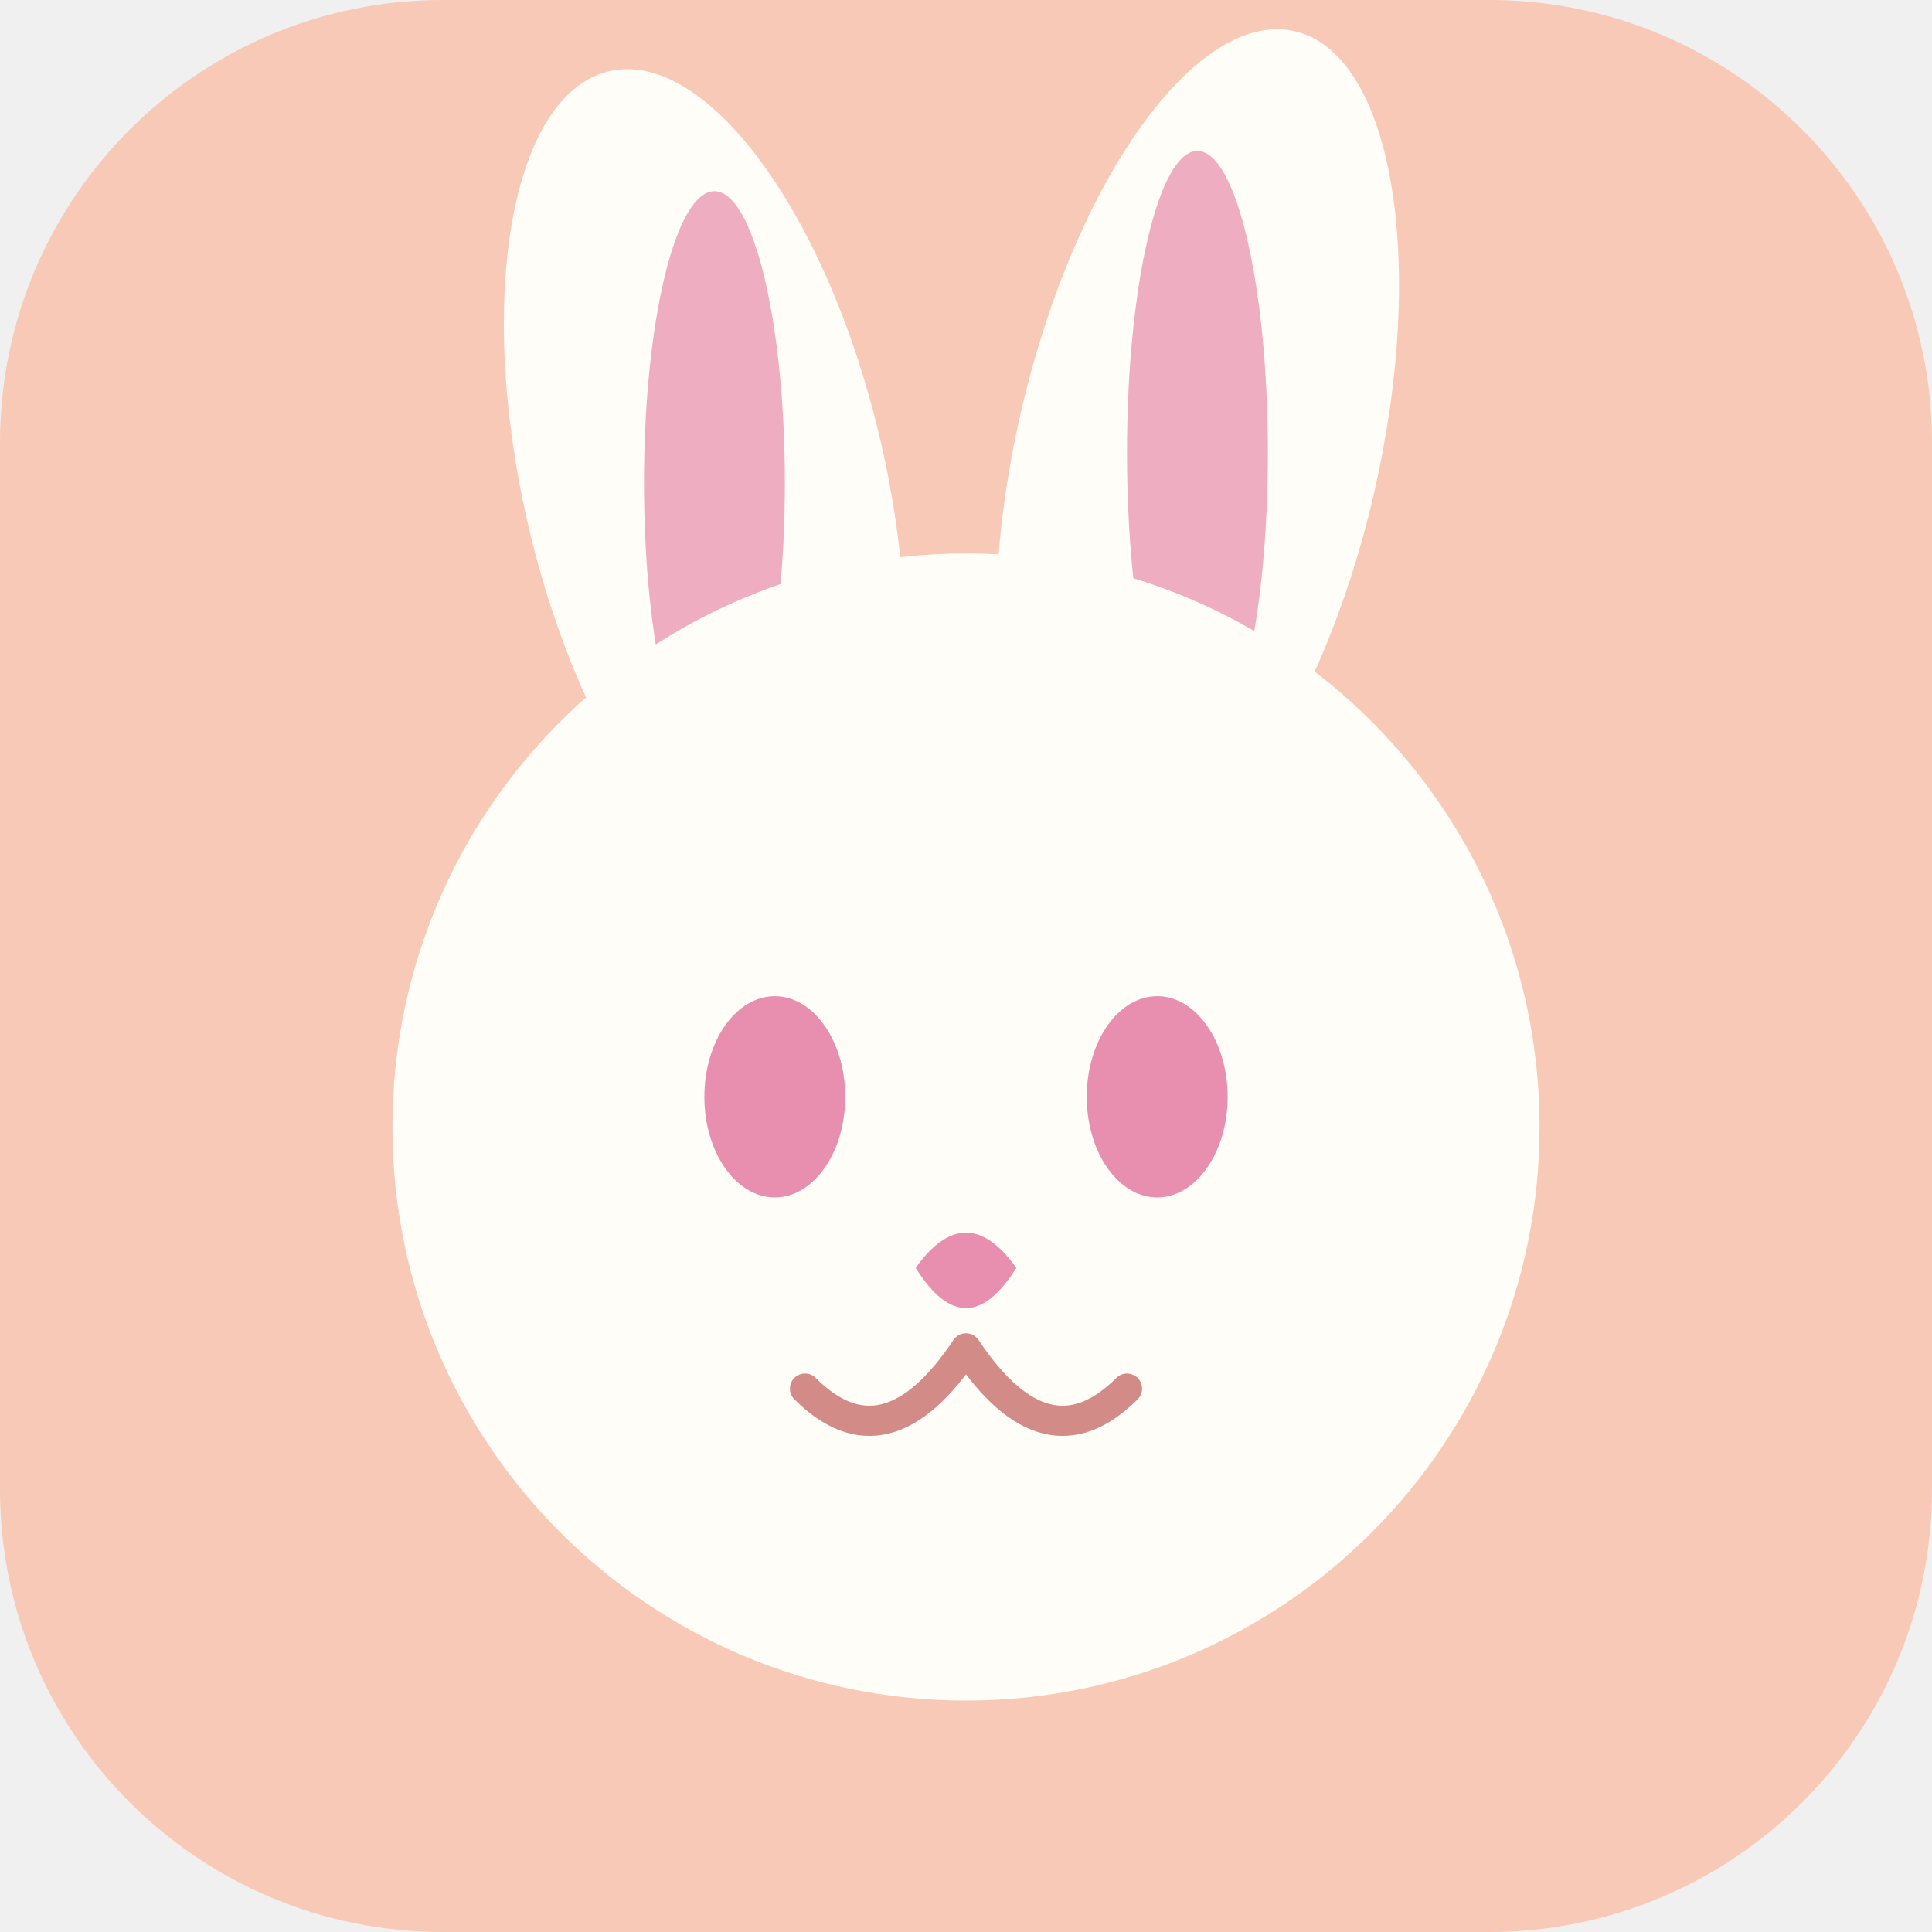
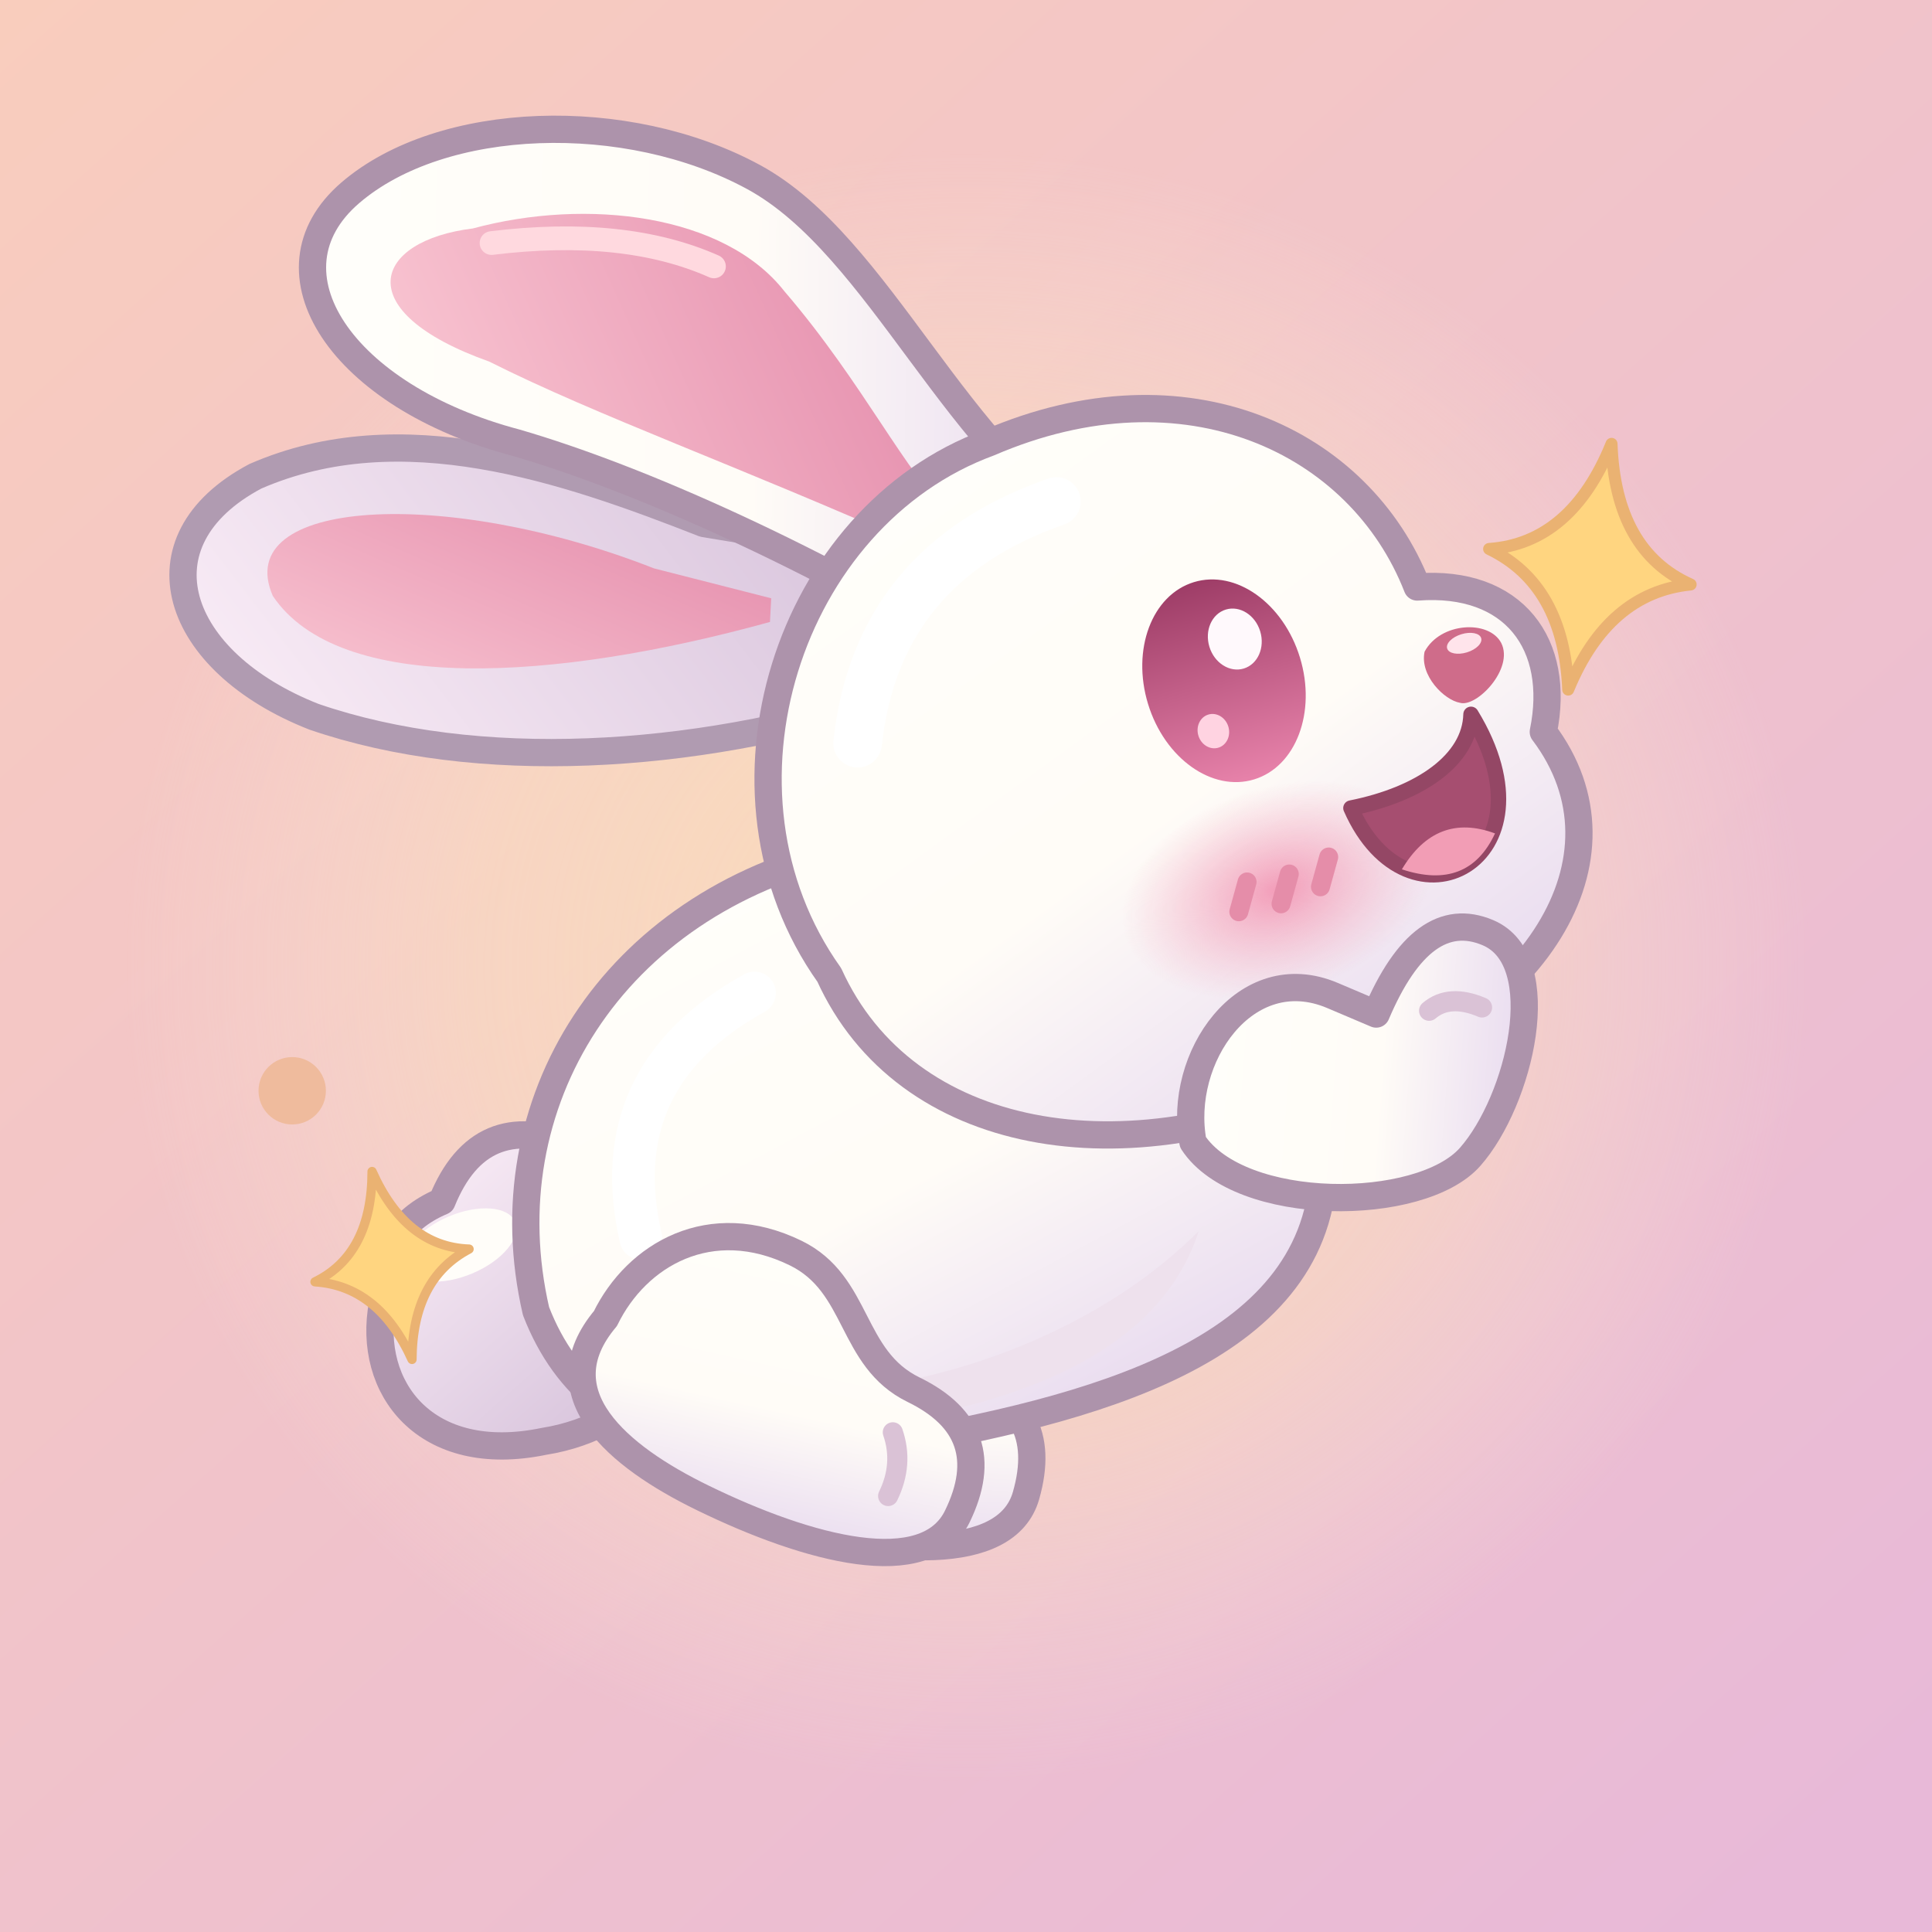
- <svg xmlns="http://www.w3.org/2000/svg" viewBox="0 0 192 192">
-   <rect width="192" height="192" rx="44" fill="#F8C9B6" />
-   <ellipse cx="70" cy="48" rx="18" ry="42" fill="#fffdf7" transform="rotate(-13 70 48)" />
-   <ellipse cx="119" cy="45" rx="18" ry="43" fill="#fffdf7" transform="rotate(13 119 45)" />
-   <ellipse cx="71" cy="48" rx="7" ry="29" fill="#efadc1" />
-   <ellipse cx="119" cy="45" rx="7" ry="30" fill="#efadc1" />
-   <circle cx="96" cy="112" r="57" fill="#fffdf7" />
-   <ellipse cx="77" cy="109" rx="7" ry="10" fill="#e88eaf" />
-   <ellipse cx="115" cy="109" rx="7" ry="10" fill="#e88eaf" />
-   <path d="M91 126q5-7 10 0-5 8-10 0" fill="#e88eaf" />
-   <path d="M96 134q-8 12-16 4m16-4q8 12 16 4" fill="none" stroke="#d38b88" stroke-width="3" stroke-linecap="round" />
+ <svg xmlns="http://www.w3.org/2000/svg" viewBox="-36 -36 72 72">
+   <defs>
+     <radialGradient id="glow">
+       <stop stop-color="#ffe8b2" stop-opacity=".68" />
+       <stop offset=".58" stop-color="#ffebbb" stop-opacity=".41" />
+       <stop offset="1" stop-color="#fff5db" stop-opacity="0" />
+     </radialGradient>
+     <linearGradient id="white" x1=".25" y1="0" x2=".62" y2="1" gradientUnits="objectBoundingBox">
+       <stop stop-color="#fffefa" />
+       <stop offset=".58" stop-color="#fffcf7" />
+       <stop offset="1" stop-color="#eaddf0" />
+     </linearGradient>
+     <linearGradient id="shade" x1=".3" y1="0" x2=".65" y2="1">
+       <stop stop-color="#f9ecf6" />
+       <stop offset="1" stop-color="#d8c4dc" />
+     </linearGradient>
+     <linearGradient id="ear" x1="0" y1="0" x2=".8" y2="1">
+       <stop stop-color="#f8c3d0" />
+       <stop offset="1" stop-color="#e691af" />
+     </linearGradient>
+     <linearGradient id="eye" x1="0" y1="0" x2="0" y2="1">
+       <stop stop-color="#9e3d67" />
+       <stop offset="1" stop-color="#e782aa" />
+     </linearGradient>
+     <radialGradient id="blush">
+       <stop stop-color="#f28faf" stop-opacity=".86" />
+       <stop offset="1" stop-color="#f4a8bc" stop-opacity="0" />
+     </radialGradient>
+     <linearGradient id="ripple">
+       <stop stop-color="#a6e7e9" stop-opacity="0" />
+       <stop offset=".2" stop-color="#9edce6" stop-opacity=".83" />
+       <stop offset=".78" stop-color="#b9edf0" stop-opacity=".81" />
+       <stop offset="1" stop-color="#b9edf0" stop-opacity="0" />
+     </linearGradient>
+     <linearGradient id="icon-bg" x1="0" y1="0" x2=".9" y2="1">
+       <stop stop-color="#f9cdbd" />
+       <stop offset="1" stop-color="#e8b9d8" />
+     </linearGradient>
+   </defs>
+   <rect x="-36" y="-36" width="72" height="72" fill="url(#icon-bg)" />
+   <g transform="translate(0 0) rotate(0) scale(0.93)">
+     <ellipse cx="0" cy="0" rx="34" ry="33" fill="url(#glow)" />
+     <g transform="translate(0 4) rotate(-13) scale(0.95)">
+       <g transform="translate(-19 5) rotate(-10) scale(1)">
+         <path d="M5 1C5 5 1 7-3 6C-8 5-9 1-7-2Q-6-5-3-5Q0-8 3-5Q6-4 5 1Z" fill="url(#shade)" stroke="#ad93ab" stroke-width="1.15" stroke-linecap="round" stroke-linejoin="round" />
+         <ellipse cx="-3" cy="-3" rx="2.5" ry="1.3" fill="#fffdf9" />
+       </g>
+       <g transform="translate(-9 13) rotate(29) scale(1)">
+         <path d="M-8 0C-8-3-6-6-2-6C1-6 2-3 5-3Q9-3 9 1C9 4 4 5-1 5C-5 5-9 4-8 0Z" fill="url(#white)" stroke="#ad93ab" stroke-width="1.15" stroke-linecap="round" stroke-linejoin="round" />
+         <path d="M5-1Q6 0 6 1.5" fill="none" stroke="#dac2d6" stroke-width="0.85" stroke-linecap="round" stroke-linejoin="round" />
+       </g>
+       <g transform="translate(10 0) rotate(-38) scale(1)">
+         <path d="M-4-5C-1-7 4-6 4-2L4 0Q9 0 9 3C9 6 3 7 0 6C-3 5-6-2-4-5Z" fill="url(#white)" stroke="#ad93ab" stroke-width="1.15" stroke-linecap="round" stroke-linejoin="round" />
+         <path d="M5 2Q6 2.5 6 4" fill="none" stroke="#dac2d6" stroke-width="0.85" stroke-linecap="round" stroke-linejoin="round" />
+       </g>
+       <g transform="translate(0 -19) rotate(-74) scale(1)">
+         <path d="M-3 1C-6-7-7-16-5-23C-3-29 2-31 5-26C8-20 6-13 4-7L3 2Z" fill="url(#shade)" stroke="#b09bb1" stroke-width="1.15" stroke-linecap="round" stroke-linejoin="round" />
+         <path d="M0-4C-3-13-4-22 0-25C4-27 5-18 2-9L1-4Z" fill="url(#ear)" />
+       </g>
+       <g transform="translate(-2 2) rotate(0) scale(1)">
+         <path d="M-18 4C-18-5-11-12-1-12C8-12 16-8 16 1C17 11 9 13 0 13C-10 13-17 11-18 4Z" fill="url(#white)" stroke="#ad93ab" stroke-width="1.15" stroke-linecap="round" stroke-linejoin="round" />
+         <path d="M-13 2Q-13-5-6-7" fill="none" stroke="#ffffff" stroke-width="1.8" stroke-linecap="round" stroke-linejoin="round" />
+         <path d="M-14 7C-10 11 2 12 10 7Q7 12-2 12Q-11 12-14 7Z" fill="#eee1ed" />
+       </g>
+       <g transform="translate(-11 12) rotate(39) scale(1)">
+         <path d="M-8 0C-8-3-6-6-2-6C1-6 2-3 5-3Q9-3 9 1C9 4 4 5-1 5C-5 5-9 4-8 0Z" fill="url(#white)" stroke="#ad93ab" stroke-width="1.15" stroke-linecap="round" stroke-linejoin="round" />
+         <path d="M5-1Q6 0 6 1.5" fill="none" stroke="#dac2d6" stroke-width="0.85" stroke-linecap="round" stroke-linejoin="round" />
+       </g>
+       <g transform="translate(7 -20) rotate(-39) scale(1)">
+         <path d="M-4 2C-5-7-7-15-9-20C-12-27-10-33-5-32C0-31 5-25 6-19C7-13 2-5 3 2Z" fill="url(#white)" stroke="#ad93ab" stroke-width="1.15" stroke-linecap="round" stroke-linejoin="round" />
+         <path d="M-2-4C-4-12-6-18-7-23C-9-29-6-30-3-27C1-24 4-19 3-15C2-10 0-6 0-4Q-1-2-2-4Z" fill="url(#ear)" />
+         <path d="M-3-26Q1-22 2-18" fill="none" stroke="#ffd9df" stroke-width="1" stroke-linecap="round" stroke-linejoin="round" />
+       </g>
+       <g transform="translate(9 -9) rotate(-4) scale(1)">
+         <path d="M-14 3C-17-6-10-16-1-16.5C8-17.5 14-12 14.5-5.4C18.5-4.5 19.6-1.3 17.8 2C20.1 8.3 13.8 13.5 5.1 13.5C-4.6 14.9-13 10.7-14 3Z" fill="url(#white)" stroke="#ad93ab" stroke-width="1.15" stroke-linecap="round" stroke-linejoin="round" />
+         <path d="M-10-6Q-7-13 1-13.3" fill="none" stroke="#ffffff" stroke-width="2.05" stroke-linecap="round" stroke-linejoin="round" />
+         <ellipse cx="5.55" cy="-4" rx="3.35" ry="4.35" fill="url(#eye)" />
+         <ellipse cx="6.5" cy="-5.55" rx="1.12" ry="1.3" fill="#fff9fc" />
+         <ellipse cx="4.5" cy="-2.1" rx="0.66" ry="0.73" fill="#ffd3e1" />
+         <g opacity="1">
+           <ellipse cx="5.15" cy="5.1" rx="6.75" ry="4.35" fill="url(#blush)" />
+           <path d="M3.3 5.5L4 4.4M5.1 5.7L5.8 4.6M6.9 5.5L7.6 4.4" fill="none" stroke="#e58da9" stroke-width="0.8" stroke-linecap="round" stroke-linejoin="round" />
+         </g>
+         <path d="M14-2.7C15-3.7 17-3.2 17.2-2.1C17.4-.9 15.4.2 14.8-.2C14.2-.5 13.5-1.8 14-2.7Z" fill="#cf6c8a" />
+         <ellipse cx="15.7" cy="-2.55" rx="0.75" ry="0.4" fill="#ffe4eb" />
+         <path d="M15.1.4C14.5 2.2 12.1 3 9.1 2.7C9.8 8.7 16.9 7.4 15.1.4Z" fill="#a64e70" stroke="#944765" stroke-width="0.65" stroke-linecap="round" stroke-linejoin="round" />
+         <path d="M10.4 5.8Q12.5 3.9 14.6 5.5Q12.8 7.5 10.4 5.8Z" fill="#f29db5" />
+       </g>
+       <g transform="translate(15 5) rotate(-54) scale(1)">
+         <path d="M-4-5C-1-7 4-6 4-2L4 0Q9 0 9 3C9 6 3 7 0 6C-3 5-6-2-4-5Z" fill="url(#white)" stroke="#ad93ab" stroke-width="1.15" stroke-linecap="round" stroke-linejoin="round" />
+         <path d="M5 2Q6 2.5 6 4" fill="none" stroke="#dac2d6" stroke-width="0.85" stroke-linecap="round" stroke-linejoin="round" />
+       </g>
+     </g>
+     <g transform="translate(25 -16) rotate(10) scale(1)">
+       <path d="M0-5Q.9-.8 4.1 0Q.9.9 0 5Q-.9.9-4.1 0Q-.9-.8 0-5Z" fill="#ffd580" stroke="#eab272" stroke-width="0.48" stroke-linecap="round" stroke-linejoin="round" />
+     </g>
+     <g transform="translate(-23 12) rotate(-12) scale(0.77)">
+       <path d="M0-5Q.9-.8 4.1 0Q.9.9 0 5Q-.9.9-4.1 0Q-.9-.8 0-5Z" fill="#ffd580" stroke="#eab272" stroke-width="0.48" stroke-linecap="round" stroke-linejoin="round" />
+     </g>
+     <ellipse cx="-27" cy="5" rx="1.35" ry="1.35" fill="#efbb9d" />
+   </g>
</svg>
